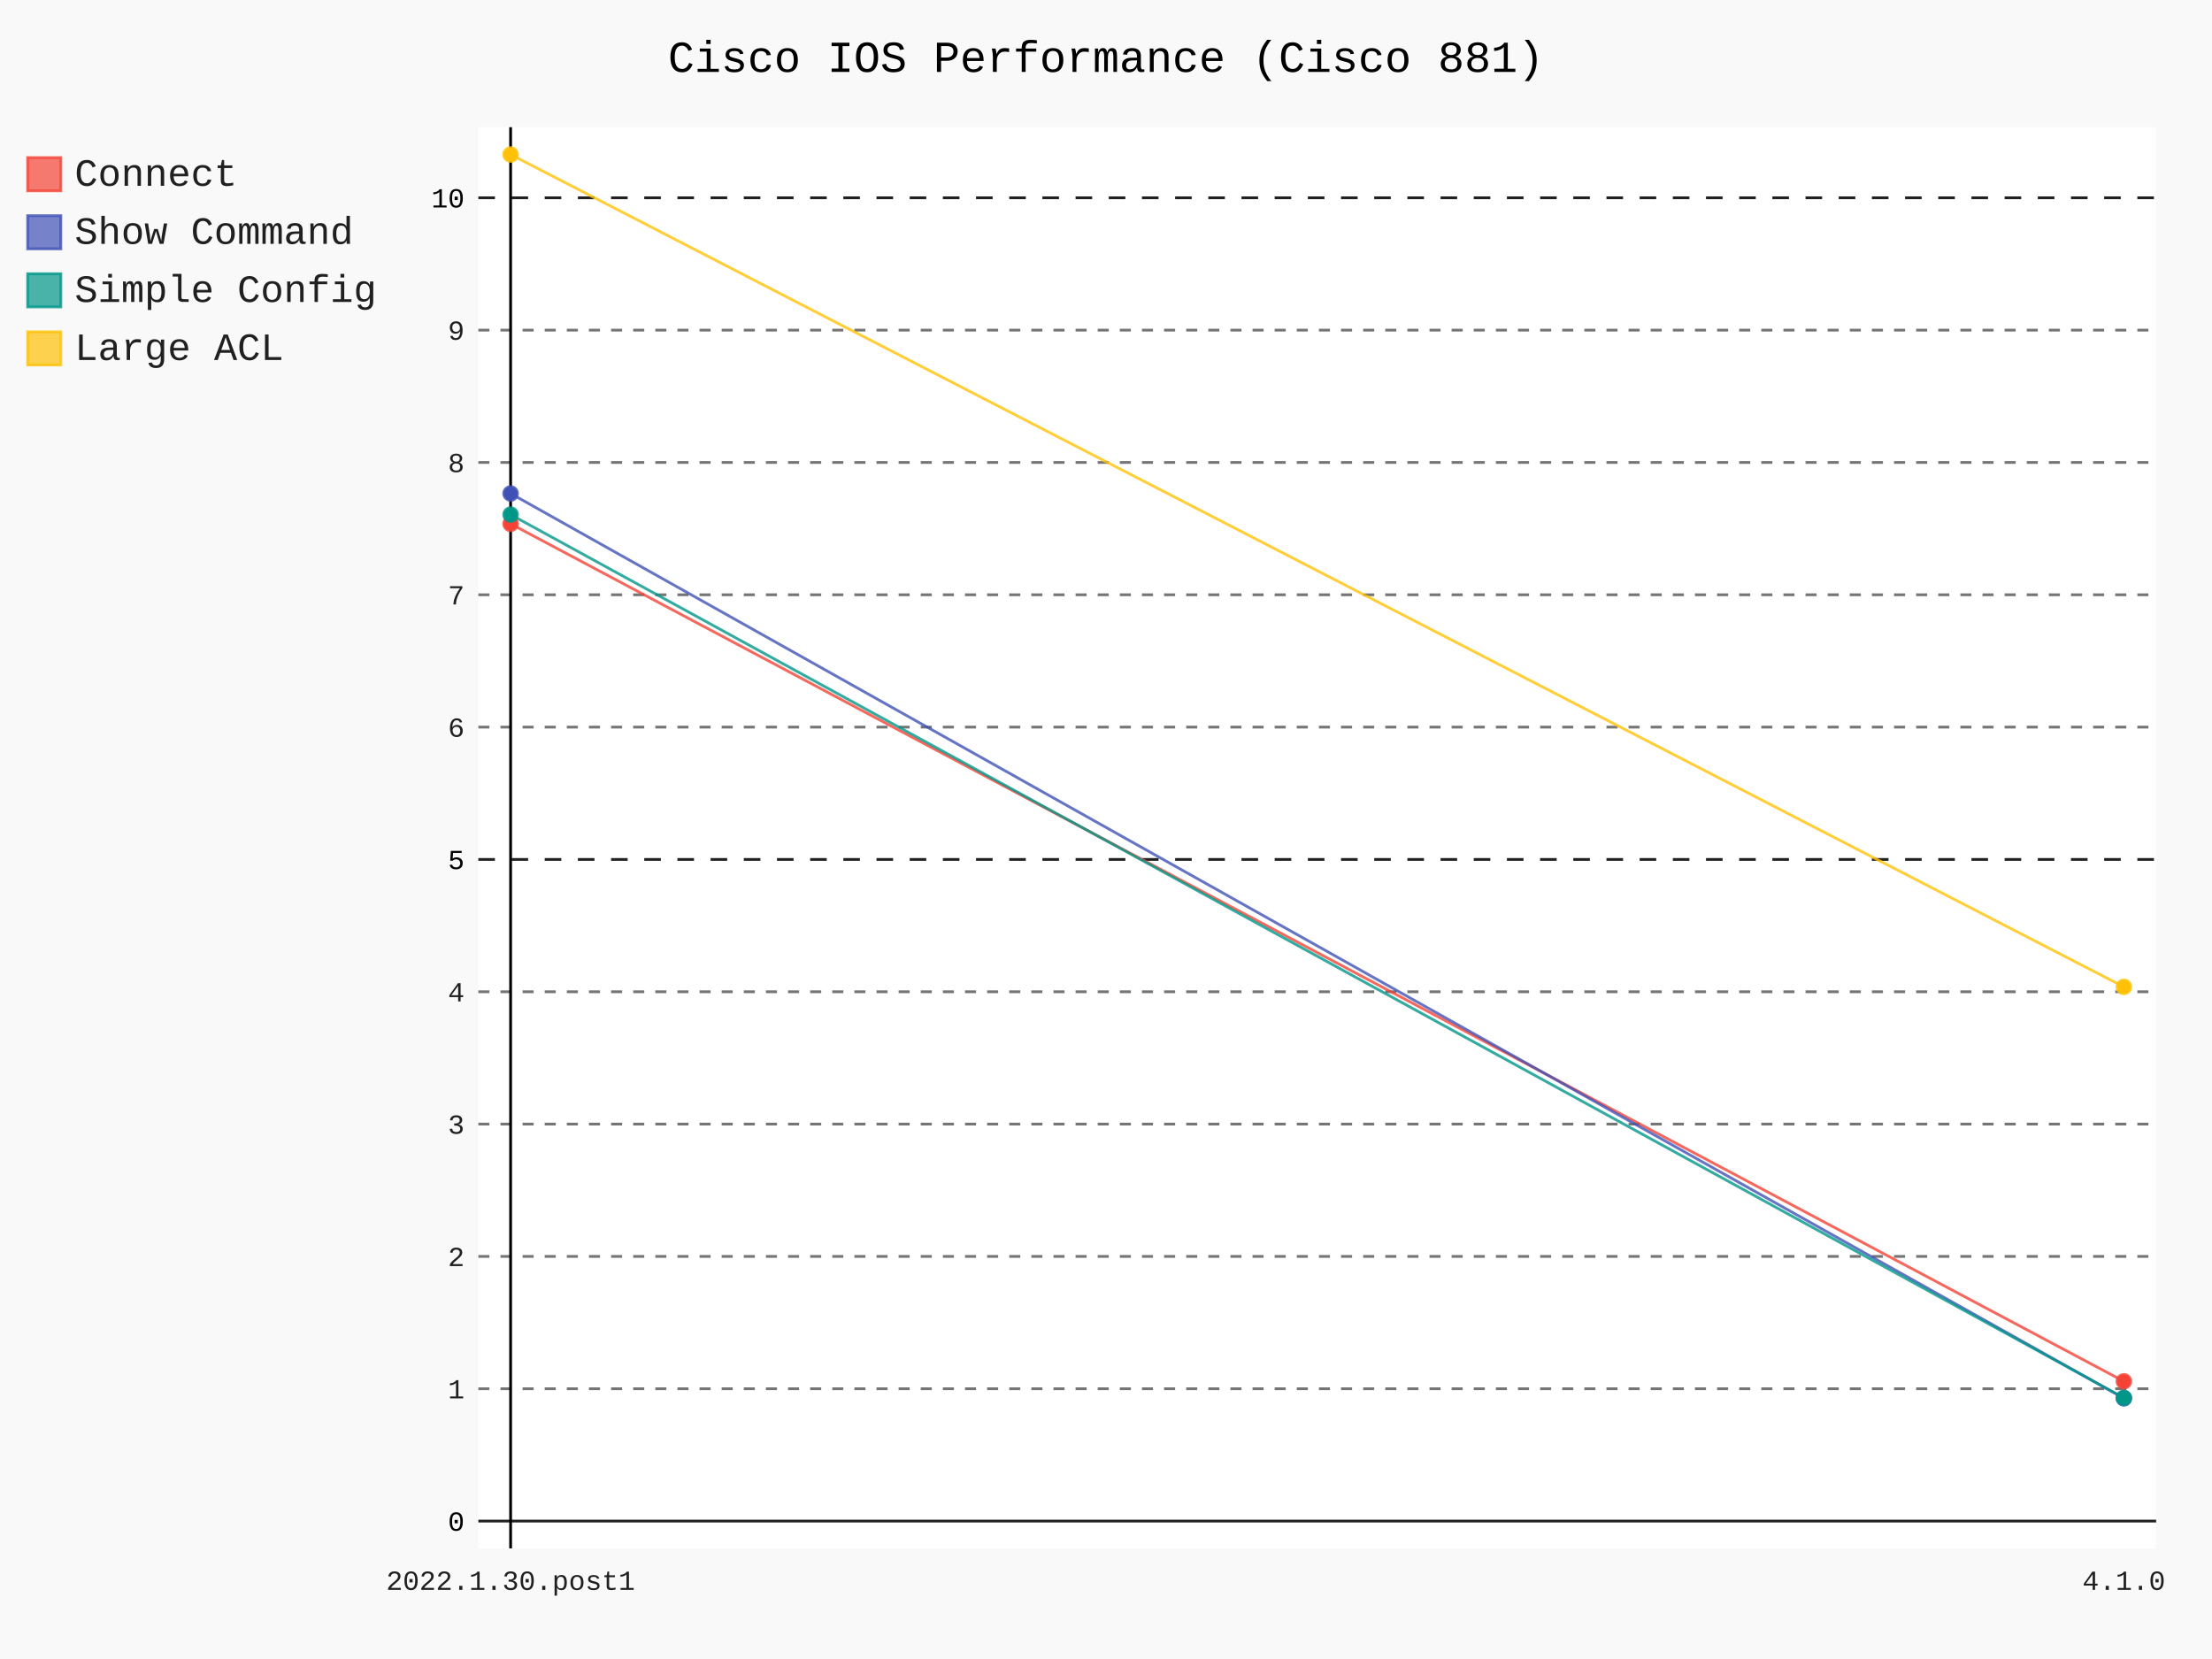
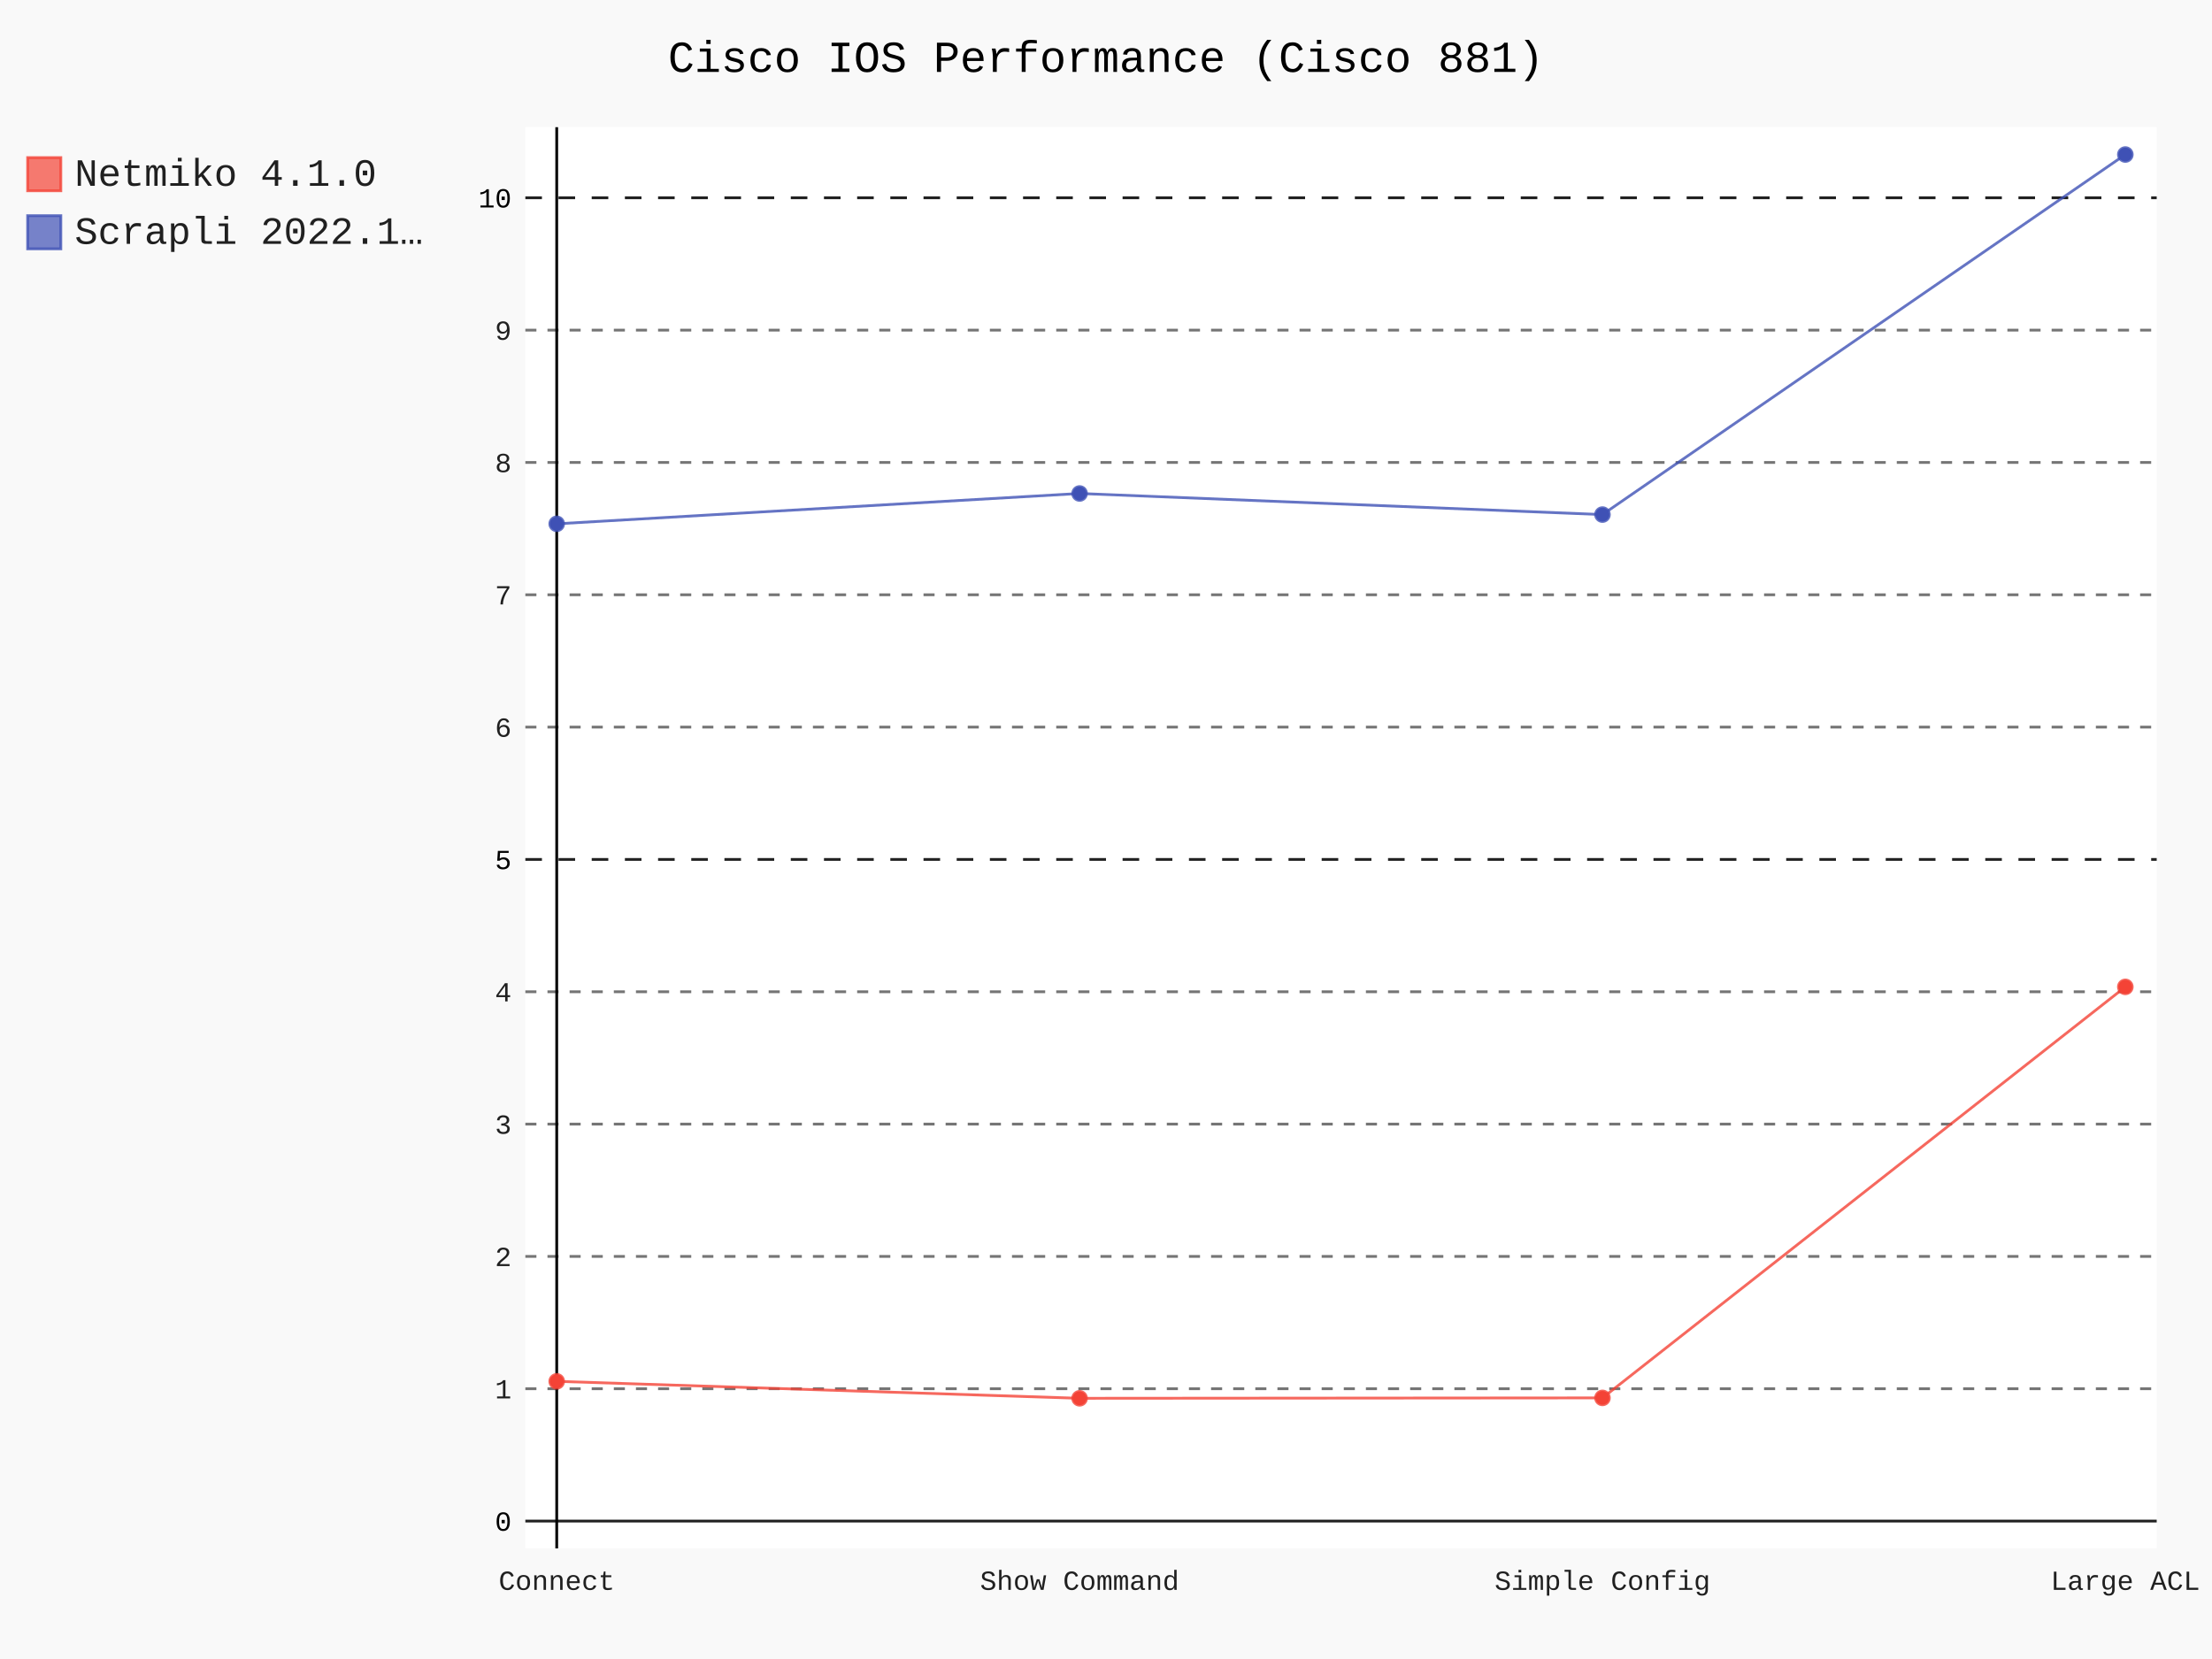
- <svg xmlns="http://www.w3.org/2000/svg" id="chart-91834514-e0a6-48e4-a22d-ee9a8cd3e4c1" class="pygal-chart" viewBox="0 0 800 600">
+ <svg xmlns="http://www.w3.org/2000/svg" id="chart-d3579c3d-8d09-41f0-b7ce-563fcf300c9e" class="pygal-chart" viewBox="0 0 800 600">
  <defs>
-     <style type="text/css">#chart-91834514-e0a6-48e4-a22d-ee9a8cd3e4c1{-webkit-user-select:none;-webkit-font-smoothing:antialiased;font-family:Consolas,"Liberation Mono",Menlo,Courier,monospace}#chart-91834514-e0a6-48e4-a22d-ee9a8cd3e4c1 .title{font-family:Consolas,"Liberation Mono",Menlo,Courier,monospace;font-size:16px}#chart-91834514-e0a6-48e4-a22d-ee9a8cd3e4c1 .legends .legend text{font-family:Consolas,"Liberation Mono",Menlo,Courier,monospace;font-size:14px}#chart-91834514-e0a6-48e4-a22d-ee9a8cd3e4c1 .axis text{font-family:Consolas,"Liberation Mono",Menlo,Courier,monospace;font-size:10px}#chart-91834514-e0a6-48e4-a22d-ee9a8cd3e4c1 .axis text.major{font-family:Consolas,"Liberation Mono",Menlo,Courier,monospace;font-size:10px}#chart-91834514-e0a6-48e4-a22d-ee9a8cd3e4c1 .text-overlay text.value{font-family:Consolas,"Liberation Mono",Menlo,Courier,monospace;font-size:16px}#chart-91834514-e0a6-48e4-a22d-ee9a8cd3e4c1 .text-overlay text.label{font-family:Consolas,"Liberation Mono",Menlo,Courier,monospace;font-size:10px}#chart-91834514-e0a6-48e4-a22d-ee9a8cd3e4c1 .tooltip{font-family:Consolas,"Liberation Mono",Menlo,Courier,monospace;font-size:14px}#chart-91834514-e0a6-48e4-a22d-ee9a8cd3e4c1 text.no_data{font-family:Consolas,"Liberation Mono",Menlo,Courier,monospace;font-size:64px}
- #chart-91834514-e0a6-48e4-a22d-ee9a8cd3e4c1{background-color:rgba(249,249,249,1)}#chart-91834514-e0a6-48e4-a22d-ee9a8cd3e4c1 path,#chart-91834514-e0a6-48e4-a22d-ee9a8cd3e4c1 line,#chart-91834514-e0a6-48e4-a22d-ee9a8cd3e4c1 rect,#chart-91834514-e0a6-48e4-a22d-ee9a8cd3e4c1 circle{-webkit-transition:150ms;-moz-transition:150ms;transition:150ms}#chart-91834514-e0a6-48e4-a22d-ee9a8cd3e4c1 .graph &gt; .background{fill:rgba(249,249,249,1)}#chart-91834514-e0a6-48e4-a22d-ee9a8cd3e4c1 .plot &gt; .background{fill:rgba(255,255,255,1)}#chart-91834514-e0a6-48e4-a22d-ee9a8cd3e4c1 .graph{fill:rgba(0,0,0,.87)}#chart-91834514-e0a6-48e4-a22d-ee9a8cd3e4c1 text.no_data{fill:rgba(0,0,0,1)}#chart-91834514-e0a6-48e4-a22d-ee9a8cd3e4c1 .title{fill:rgba(0,0,0,1)}#chart-91834514-e0a6-48e4-a22d-ee9a8cd3e4c1 .legends .legend text{fill:rgba(0,0,0,.87)}#chart-91834514-e0a6-48e4-a22d-ee9a8cd3e4c1 .legends .legend:hover text{fill:rgba(0,0,0,1)}#chart-91834514-e0a6-48e4-a22d-ee9a8cd3e4c1 .axis .line{stroke:rgba(0,0,0,1)}#chart-91834514-e0a6-48e4-a22d-ee9a8cd3e4c1 .axis .guide.line{stroke:rgba(0,0,0,.54)}#chart-91834514-e0a6-48e4-a22d-ee9a8cd3e4c1 .axis .major.line{stroke:rgba(0,0,0,.87)}#chart-91834514-e0a6-48e4-a22d-ee9a8cd3e4c1 .axis text.major{fill:rgba(0,0,0,1)}#chart-91834514-e0a6-48e4-a22d-ee9a8cd3e4c1 .axis.y .guides:hover .guide.line,#chart-91834514-e0a6-48e4-a22d-ee9a8cd3e4c1 .line-graph .axis.x .guides:hover .guide.line,#chart-91834514-e0a6-48e4-a22d-ee9a8cd3e4c1 .stackedline-graph .axis.x .guides:hover .guide.line,#chart-91834514-e0a6-48e4-a22d-ee9a8cd3e4c1 .xy-graph .axis.x .guides:hover .guide.line{stroke:rgba(0,0,0,1)}#chart-91834514-e0a6-48e4-a22d-ee9a8cd3e4c1 .axis .guides:hover text{fill:rgba(0,0,0,1)}#chart-91834514-e0a6-48e4-a22d-ee9a8cd3e4c1 .reactive{fill-opacity:.7;stroke-opacity:.8}#chart-91834514-e0a6-48e4-a22d-ee9a8cd3e4c1 .ci{stroke:rgba(0,0,0,.87)}#chart-91834514-e0a6-48e4-a22d-ee9a8cd3e4c1 .reactive.active,#chart-91834514-e0a6-48e4-a22d-ee9a8cd3e4c1 .active .reactive{fill-opacity:.8;stroke-opacity:.9;stroke-width:4}#chart-91834514-e0a6-48e4-a22d-ee9a8cd3e4c1 .ci .reactive.active{stroke-width:1.5}#chart-91834514-e0a6-48e4-a22d-ee9a8cd3e4c1 .series text{fill:rgba(0,0,0,1)}#chart-91834514-e0a6-48e4-a22d-ee9a8cd3e4c1 .tooltip rect{fill:rgba(255,255,255,1);stroke:rgba(0,0,0,1);-webkit-transition:opacity 150ms;-moz-transition:opacity 150ms;transition:opacity 150ms}#chart-91834514-e0a6-48e4-a22d-ee9a8cd3e4c1 .tooltip .label{fill:rgba(0,0,0,.87)}#chart-91834514-e0a6-48e4-a22d-ee9a8cd3e4c1 .tooltip .label{fill:rgba(0,0,0,.87)}#chart-91834514-e0a6-48e4-a22d-ee9a8cd3e4c1 .tooltip .legend{font-size:.8em;fill:rgba(0,0,0,.54)}#chart-91834514-e0a6-48e4-a22d-ee9a8cd3e4c1 .tooltip .x_label{font-size:.6em;fill:rgba(0,0,0,1)}#chart-91834514-e0a6-48e4-a22d-ee9a8cd3e4c1 .tooltip .xlink{font-size:.5em;text-decoration:underline}#chart-91834514-e0a6-48e4-a22d-ee9a8cd3e4c1 .tooltip .value{font-size:1.5em}#chart-91834514-e0a6-48e4-a22d-ee9a8cd3e4c1 .bound{font-size:.5em}#chart-91834514-e0a6-48e4-a22d-ee9a8cd3e4c1 .max-value{font-size:.75em;fill:rgba(0,0,0,.54)}#chart-91834514-e0a6-48e4-a22d-ee9a8cd3e4c1 .map-element{fill:rgba(255,255,255,1);stroke:rgba(0,0,0,.54) !important}#chart-91834514-e0a6-48e4-a22d-ee9a8cd3e4c1 .map-element .reactive{fill-opacity:inherit;stroke-opacity:inherit}#chart-91834514-e0a6-48e4-a22d-ee9a8cd3e4c1 .color-0,#chart-91834514-e0a6-48e4-a22d-ee9a8cd3e4c1 .color-0 a:visited{stroke:#F44336;fill:#F44336}#chart-91834514-e0a6-48e4-a22d-ee9a8cd3e4c1 .color-1,#chart-91834514-e0a6-48e4-a22d-ee9a8cd3e4c1 .color-1 a:visited{stroke:#3F51B5;fill:#3F51B5}#chart-91834514-e0a6-48e4-a22d-ee9a8cd3e4c1 .color-2,#chart-91834514-e0a6-48e4-a22d-ee9a8cd3e4c1 .color-2 a:visited{stroke:#009688;fill:#009688}#chart-91834514-e0a6-48e4-a22d-ee9a8cd3e4c1 .color-3,#chart-91834514-e0a6-48e4-a22d-ee9a8cd3e4c1 .color-3 a:visited{stroke:#FFC107;fill:#FFC107}#chart-91834514-e0a6-48e4-a22d-ee9a8cd3e4c1 .text-overlay .color-0 text{fill:black}#chart-91834514-e0a6-48e4-a22d-ee9a8cd3e4c1 .text-overlay .color-1 text{fill:black}#chart-91834514-e0a6-48e4-a22d-ee9a8cd3e4c1 .text-overlay .color-2 text{fill:black}#chart-91834514-e0a6-48e4-a22d-ee9a8cd3e4c1 .text-overlay .color-3 text{fill:black}
- #chart-91834514-e0a6-48e4-a22d-ee9a8cd3e4c1 text.no_data{text-anchor:middle}#chart-91834514-e0a6-48e4-a22d-ee9a8cd3e4c1 .guide.line{fill:none}#chart-91834514-e0a6-48e4-a22d-ee9a8cd3e4c1 .centered{text-anchor:middle}#chart-91834514-e0a6-48e4-a22d-ee9a8cd3e4c1 .title{text-anchor:middle}#chart-91834514-e0a6-48e4-a22d-ee9a8cd3e4c1 .legends .legend text{fill-opacity:1}#chart-91834514-e0a6-48e4-a22d-ee9a8cd3e4c1 .axis.x text{text-anchor:middle}#chart-91834514-e0a6-48e4-a22d-ee9a8cd3e4c1 .axis.x:not(.web) text[transform]{text-anchor:start}#chart-91834514-e0a6-48e4-a22d-ee9a8cd3e4c1 .axis.x:not(.web) text[transform].backwards{text-anchor:end}#chart-91834514-e0a6-48e4-a22d-ee9a8cd3e4c1 .axis.y text{text-anchor:end}#chart-91834514-e0a6-48e4-a22d-ee9a8cd3e4c1 .axis.y text[transform].backwards{text-anchor:start}#chart-91834514-e0a6-48e4-a22d-ee9a8cd3e4c1 .axis.y2 text{text-anchor:start}#chart-91834514-e0a6-48e4-a22d-ee9a8cd3e4c1 .axis.y2 text[transform].backwards{text-anchor:end}#chart-91834514-e0a6-48e4-a22d-ee9a8cd3e4c1 .axis .guide.line{stroke-dasharray:4,4}#chart-91834514-e0a6-48e4-a22d-ee9a8cd3e4c1 .axis .major.guide.line{stroke-dasharray:6,6}#chart-91834514-e0a6-48e4-a22d-ee9a8cd3e4c1 .horizontal .axis.y .guide.line,#chart-91834514-e0a6-48e4-a22d-ee9a8cd3e4c1 .horizontal .axis.y2 .guide.line,#chart-91834514-e0a6-48e4-a22d-ee9a8cd3e4c1 .vertical .axis.x .guide.line{opacity:0}#chart-91834514-e0a6-48e4-a22d-ee9a8cd3e4c1 .horizontal .axis.always_show .guide.line,#chart-91834514-e0a6-48e4-a22d-ee9a8cd3e4c1 .vertical .axis.always_show .guide.line{opacity:1 !important}#chart-91834514-e0a6-48e4-a22d-ee9a8cd3e4c1 .axis.y .guides:hover .guide.line,#chart-91834514-e0a6-48e4-a22d-ee9a8cd3e4c1 .axis.y2 .guides:hover .guide.line,#chart-91834514-e0a6-48e4-a22d-ee9a8cd3e4c1 .axis.x .guides:hover .guide.line{opacity:1}#chart-91834514-e0a6-48e4-a22d-ee9a8cd3e4c1 .axis .guides:hover text{opacity:1}#chart-91834514-e0a6-48e4-a22d-ee9a8cd3e4c1 .nofill{fill:none}#chart-91834514-e0a6-48e4-a22d-ee9a8cd3e4c1 .subtle-fill{fill-opacity:.2}#chart-91834514-e0a6-48e4-a22d-ee9a8cd3e4c1 .dot{stroke-width:1px;fill-opacity:1}#chart-91834514-e0a6-48e4-a22d-ee9a8cd3e4c1 .dot.active{stroke-width:5px}#chart-91834514-e0a6-48e4-a22d-ee9a8cd3e4c1 .dot.negative{fill:transparent}#chart-91834514-e0a6-48e4-a22d-ee9a8cd3e4c1 text,#chart-91834514-e0a6-48e4-a22d-ee9a8cd3e4c1 tspan{stroke:none !important}#chart-91834514-e0a6-48e4-a22d-ee9a8cd3e4c1 .series text.active{opacity:1}#chart-91834514-e0a6-48e4-a22d-ee9a8cd3e4c1 .tooltip rect{fill-opacity:.95;stroke-width:.5}#chart-91834514-e0a6-48e4-a22d-ee9a8cd3e4c1 .tooltip text{fill-opacity:1}#chart-91834514-e0a6-48e4-a22d-ee9a8cd3e4c1 .showable{visibility:hidden}#chart-91834514-e0a6-48e4-a22d-ee9a8cd3e4c1 .showable.shown{visibility:visible}#chart-91834514-e0a6-48e4-a22d-ee9a8cd3e4c1 .gauge-background{fill:rgba(229,229,229,1);stroke:none}#chart-91834514-e0a6-48e4-a22d-ee9a8cd3e4c1 .bg-lines{stroke:rgba(249,249,249,1);stroke-width:2px}</style>
+     <style type="text/css">#chart-d3579c3d-8d09-41f0-b7ce-563fcf300c9e{-webkit-user-select:none;-webkit-font-smoothing:antialiased;font-family:Consolas,"Liberation Mono",Menlo,Courier,monospace}#chart-d3579c3d-8d09-41f0-b7ce-563fcf300c9e .title{font-family:Consolas,"Liberation Mono",Menlo,Courier,monospace;font-size:16px}#chart-d3579c3d-8d09-41f0-b7ce-563fcf300c9e .legends .legend text{font-family:Consolas,"Liberation Mono",Menlo,Courier,monospace;font-size:14px}#chart-d3579c3d-8d09-41f0-b7ce-563fcf300c9e .axis text{font-family:Consolas,"Liberation Mono",Menlo,Courier,monospace;font-size:10px}#chart-d3579c3d-8d09-41f0-b7ce-563fcf300c9e .axis text.major{font-family:Consolas,"Liberation Mono",Menlo,Courier,monospace;font-size:10px}#chart-d3579c3d-8d09-41f0-b7ce-563fcf300c9e .text-overlay text.value{font-family:Consolas,"Liberation Mono",Menlo,Courier,monospace;font-size:16px}#chart-d3579c3d-8d09-41f0-b7ce-563fcf300c9e .text-overlay text.label{font-family:Consolas,"Liberation Mono",Menlo,Courier,monospace;font-size:10px}#chart-d3579c3d-8d09-41f0-b7ce-563fcf300c9e .tooltip{font-family:Consolas,"Liberation Mono",Menlo,Courier,monospace;font-size:14px}#chart-d3579c3d-8d09-41f0-b7ce-563fcf300c9e text.no_data{font-family:Consolas,"Liberation Mono",Menlo,Courier,monospace;font-size:64px}
+ #chart-d3579c3d-8d09-41f0-b7ce-563fcf300c9e{background-color:rgba(249,249,249,1)}#chart-d3579c3d-8d09-41f0-b7ce-563fcf300c9e path,#chart-d3579c3d-8d09-41f0-b7ce-563fcf300c9e line,#chart-d3579c3d-8d09-41f0-b7ce-563fcf300c9e rect,#chart-d3579c3d-8d09-41f0-b7ce-563fcf300c9e circle{-webkit-transition:150ms;-moz-transition:150ms;transition:150ms}#chart-d3579c3d-8d09-41f0-b7ce-563fcf300c9e .graph &gt; .background{fill:rgba(249,249,249,1)}#chart-d3579c3d-8d09-41f0-b7ce-563fcf300c9e .plot &gt; .background{fill:rgba(255,255,255,1)}#chart-d3579c3d-8d09-41f0-b7ce-563fcf300c9e .graph{fill:rgba(0,0,0,.87)}#chart-d3579c3d-8d09-41f0-b7ce-563fcf300c9e text.no_data{fill:rgba(0,0,0,1)}#chart-d3579c3d-8d09-41f0-b7ce-563fcf300c9e .title{fill:rgba(0,0,0,1)}#chart-d3579c3d-8d09-41f0-b7ce-563fcf300c9e .legends .legend text{fill:rgba(0,0,0,.87)}#chart-d3579c3d-8d09-41f0-b7ce-563fcf300c9e .legends .legend:hover text{fill:rgba(0,0,0,1)}#chart-d3579c3d-8d09-41f0-b7ce-563fcf300c9e .axis .line{stroke:rgba(0,0,0,1)}#chart-d3579c3d-8d09-41f0-b7ce-563fcf300c9e .axis .guide.line{stroke:rgba(0,0,0,.54)}#chart-d3579c3d-8d09-41f0-b7ce-563fcf300c9e .axis .major.line{stroke:rgba(0,0,0,.87)}#chart-d3579c3d-8d09-41f0-b7ce-563fcf300c9e .axis text.major{fill:rgba(0,0,0,1)}#chart-d3579c3d-8d09-41f0-b7ce-563fcf300c9e .axis.y .guides:hover .guide.line,#chart-d3579c3d-8d09-41f0-b7ce-563fcf300c9e .line-graph .axis.x .guides:hover .guide.line,#chart-d3579c3d-8d09-41f0-b7ce-563fcf300c9e .stackedline-graph .axis.x .guides:hover .guide.line,#chart-d3579c3d-8d09-41f0-b7ce-563fcf300c9e .xy-graph .axis.x .guides:hover .guide.line{stroke:rgba(0,0,0,1)}#chart-d3579c3d-8d09-41f0-b7ce-563fcf300c9e .axis .guides:hover text{fill:rgba(0,0,0,1)}#chart-d3579c3d-8d09-41f0-b7ce-563fcf300c9e .reactive{fill-opacity:.7;stroke-opacity:.8}#chart-d3579c3d-8d09-41f0-b7ce-563fcf300c9e .ci{stroke:rgba(0,0,0,.87)}#chart-d3579c3d-8d09-41f0-b7ce-563fcf300c9e .reactive.active,#chart-d3579c3d-8d09-41f0-b7ce-563fcf300c9e .active .reactive{fill-opacity:.8;stroke-opacity:.9;stroke-width:4}#chart-d3579c3d-8d09-41f0-b7ce-563fcf300c9e .ci .reactive.active{stroke-width:1.5}#chart-d3579c3d-8d09-41f0-b7ce-563fcf300c9e .series text{fill:rgba(0,0,0,1)}#chart-d3579c3d-8d09-41f0-b7ce-563fcf300c9e .tooltip rect{fill:rgba(255,255,255,1);stroke:rgba(0,0,0,1);-webkit-transition:opacity 150ms;-moz-transition:opacity 150ms;transition:opacity 150ms}#chart-d3579c3d-8d09-41f0-b7ce-563fcf300c9e .tooltip .label{fill:rgba(0,0,0,.87)}#chart-d3579c3d-8d09-41f0-b7ce-563fcf300c9e .tooltip .label{fill:rgba(0,0,0,.87)}#chart-d3579c3d-8d09-41f0-b7ce-563fcf300c9e .tooltip .legend{font-size:.8em;fill:rgba(0,0,0,.54)}#chart-d3579c3d-8d09-41f0-b7ce-563fcf300c9e .tooltip .x_label{font-size:.6em;fill:rgba(0,0,0,1)}#chart-d3579c3d-8d09-41f0-b7ce-563fcf300c9e .tooltip .xlink{font-size:.5em;text-decoration:underline}#chart-d3579c3d-8d09-41f0-b7ce-563fcf300c9e .tooltip .value{font-size:1.5em}#chart-d3579c3d-8d09-41f0-b7ce-563fcf300c9e .bound{font-size:.5em}#chart-d3579c3d-8d09-41f0-b7ce-563fcf300c9e .max-value{font-size:.75em;fill:rgba(0,0,0,.54)}#chart-d3579c3d-8d09-41f0-b7ce-563fcf300c9e .map-element{fill:rgba(255,255,255,1);stroke:rgba(0,0,0,.54) !important}#chart-d3579c3d-8d09-41f0-b7ce-563fcf300c9e .map-element .reactive{fill-opacity:inherit;stroke-opacity:inherit}#chart-d3579c3d-8d09-41f0-b7ce-563fcf300c9e .color-0,#chart-d3579c3d-8d09-41f0-b7ce-563fcf300c9e .color-0 a:visited{stroke:#F44336;fill:#F44336}#chart-d3579c3d-8d09-41f0-b7ce-563fcf300c9e .color-1,#chart-d3579c3d-8d09-41f0-b7ce-563fcf300c9e .color-1 a:visited{stroke:#3F51B5;fill:#3F51B5}#chart-d3579c3d-8d09-41f0-b7ce-563fcf300c9e .text-overlay .color-0 text{fill:black}#chart-d3579c3d-8d09-41f0-b7ce-563fcf300c9e .text-overlay .color-1 text{fill:black}
+ #chart-d3579c3d-8d09-41f0-b7ce-563fcf300c9e text.no_data{text-anchor:middle}#chart-d3579c3d-8d09-41f0-b7ce-563fcf300c9e .guide.line{fill:none}#chart-d3579c3d-8d09-41f0-b7ce-563fcf300c9e .centered{text-anchor:middle}#chart-d3579c3d-8d09-41f0-b7ce-563fcf300c9e .title{text-anchor:middle}#chart-d3579c3d-8d09-41f0-b7ce-563fcf300c9e .legends .legend text{fill-opacity:1}#chart-d3579c3d-8d09-41f0-b7ce-563fcf300c9e .axis.x text{text-anchor:middle}#chart-d3579c3d-8d09-41f0-b7ce-563fcf300c9e .axis.x:not(.web) text[transform]{text-anchor:start}#chart-d3579c3d-8d09-41f0-b7ce-563fcf300c9e .axis.x:not(.web) text[transform].backwards{text-anchor:end}#chart-d3579c3d-8d09-41f0-b7ce-563fcf300c9e .axis.y text{text-anchor:end}#chart-d3579c3d-8d09-41f0-b7ce-563fcf300c9e .axis.y text[transform].backwards{text-anchor:start}#chart-d3579c3d-8d09-41f0-b7ce-563fcf300c9e .axis.y2 text{text-anchor:start}#chart-d3579c3d-8d09-41f0-b7ce-563fcf300c9e .axis.y2 text[transform].backwards{text-anchor:end}#chart-d3579c3d-8d09-41f0-b7ce-563fcf300c9e .axis .guide.line{stroke-dasharray:4,4}#chart-d3579c3d-8d09-41f0-b7ce-563fcf300c9e .axis .major.guide.line{stroke-dasharray:6,6}#chart-d3579c3d-8d09-41f0-b7ce-563fcf300c9e .horizontal .axis.y .guide.line,#chart-d3579c3d-8d09-41f0-b7ce-563fcf300c9e .horizontal .axis.y2 .guide.line,#chart-d3579c3d-8d09-41f0-b7ce-563fcf300c9e .vertical .axis.x .guide.line{opacity:0}#chart-d3579c3d-8d09-41f0-b7ce-563fcf300c9e .horizontal .axis.always_show .guide.line,#chart-d3579c3d-8d09-41f0-b7ce-563fcf300c9e .vertical .axis.always_show .guide.line{opacity:1 !important}#chart-d3579c3d-8d09-41f0-b7ce-563fcf300c9e .axis.y .guides:hover .guide.line,#chart-d3579c3d-8d09-41f0-b7ce-563fcf300c9e .axis.y2 .guides:hover .guide.line,#chart-d3579c3d-8d09-41f0-b7ce-563fcf300c9e .axis.x .guides:hover .guide.line{opacity:1}#chart-d3579c3d-8d09-41f0-b7ce-563fcf300c9e .axis .guides:hover text{opacity:1}#chart-d3579c3d-8d09-41f0-b7ce-563fcf300c9e .nofill{fill:none}#chart-d3579c3d-8d09-41f0-b7ce-563fcf300c9e .subtle-fill{fill-opacity:.2}#chart-d3579c3d-8d09-41f0-b7ce-563fcf300c9e .dot{stroke-width:1px;fill-opacity:1}#chart-d3579c3d-8d09-41f0-b7ce-563fcf300c9e .dot.active{stroke-width:5px}#chart-d3579c3d-8d09-41f0-b7ce-563fcf300c9e .dot.negative{fill:transparent}#chart-d3579c3d-8d09-41f0-b7ce-563fcf300c9e text,#chart-d3579c3d-8d09-41f0-b7ce-563fcf300c9e tspan{stroke:none !important}#chart-d3579c3d-8d09-41f0-b7ce-563fcf300c9e .series text.active{opacity:1}#chart-d3579c3d-8d09-41f0-b7ce-563fcf300c9e .tooltip rect{fill-opacity:.95;stroke-width:.5}#chart-d3579c3d-8d09-41f0-b7ce-563fcf300c9e .tooltip text{fill-opacity:1}#chart-d3579c3d-8d09-41f0-b7ce-563fcf300c9e .showable{visibility:hidden}#chart-d3579c3d-8d09-41f0-b7ce-563fcf300c9e .showable.shown{visibility:visible}#chart-d3579c3d-8d09-41f0-b7ce-563fcf300c9e .gauge-background{fill:rgba(229,229,229,1);stroke:none}#chart-d3579c3d-8d09-41f0-b7ce-563fcf300c9e .bg-lines{stroke:rgba(249,249,249,1);stroke-width:2px}</style>
  </defs>
  <g class="graph line-graph vertical">
    <rect x="0" y="0" width="800" height="600" class="background" />
-     <g transform="translate(173, 46)" class="plot">
-       <rect x="0" y="0" width="606.8" height="514" class="background" />
+     <g transform="translate(190, 46)" class="plot">
+       <rect x="0" y="0" width="590.0" height="514" class="background" />
      <g class="axis y always_show">
        <g class="guides">
-           <path d="M0 504.115 h606.8" class="axis major line" />
+           <path d="M0 504.115 h590" class="axis major line" />
          <text x="-5" y="507.615" class="major">0</text>
        </g>
        <g class="guides">
-           <path d="M0 456.258 h606.8" class="guide line" />
+           <path d="M0 456.258 h590" class="guide line" />
          <text x="-5" y="459.758" class="">1</text>
        </g>
        <g class="guides">
-           <path d="M0 408.4 h606.8" class="guide line" />
+           <path d="M0 408.4 h590" class="guide line" />
          <text x="-5" y="411.9" class="">2</text>
        </g>
        <g class="guides">
-           <path d="M0 360.542 h606.8" class="guide line" />
+           <path d="M0 360.542 h590" class="guide line" />
          <text x="-5" y="364.042" class="">3</text>
        </g>
        <g class="guides">
-           <path d="M0 312.684 h606.8" class="guide line" />
+           <path d="M0 312.684 h590" class="guide line" />
          <text x="-5" y="316.184" class="">4</text>
        </g>
        <g class="guides">
-           <path d="M0 264.827 h606.8" class="major guide line" />
+           <path d="M0 264.827 h590" class="major guide line" />
          <text x="-5" y="268.327" class="major">5</text>
        </g>
        <g class="guides">
-           <path d="M0 216.969 h606.8" class="guide line" />
+           <path d="M0 216.969 h590" class="guide line" />
          <text x="-5" y="220.469" class="">6</text>
        </g>
        <g class="guides">
-           <path d="M0 169.111 h606.8" class="guide line" />
+           <path d="M0 169.111 h590" class="guide line" />
          <text x="-5" y="172.611" class="">7</text>
        </g>
        <g class="guides">
-           <path d="M0 121.253 h606.8" class="guide line" />
+           <path d="M0 121.253 h590" class="guide line" />
          <text x="-5" y="124.753" class="">8</text>
        </g>
        <g class="guides">
-           <path d="M0 73.396 h606.8" class="guide line" />
+           <path d="M0 73.396 h590" class="guide line" />
          <text x="-5" y="76.896" class="">9</text>
        </g>
        <g class="guides">
-           <path d="M0 25.538 h606.8" class="major guide line" />
+           <path d="M0 25.538 h590" class="major guide line" />
          <text x="-5" y="29.038" class="major">10</text>
        </g>
      </g>
      <g class="axis x">
        <g class="guides">
-           <path d="M11.669 0 v514" class="line" />
-           <text x="11.669" y="529.0" class="">2022.1.30.post1</text>
+           <path d="M11.346 0 v514" class="line" />
+           <text x="11.346" y="529.0" class="">Connect</text>
        </g>
        <g class="guides">
-           <path d="M595.131 0 v514" class="guide line" />
-           <text x="595.131" y="529.0" class="">4.1.0</text>
+           <path d="M200.449 0 v514" class="guide line" />
+           <text x="200.449" y="529.0" class="">Show Command</text>
+         </g>
+         <g class="guides">
+           <path d="M389.551 0 v514" class="guide line" />
+           <text x="389.551" y="529.0" class="">Simple Config</text>
+         </g>
+         <g class="guides">
+           <path d="M578.654 0 v514" class="guide line" />
+           <text x="578.654" y="529.0" class="">Large ACL</text>
        </g>
      </g>
      <g class="series serie-0 color-0">
-         <path d="M11.669 143.441 L595.131 453.582" class="line reactive nofill" />
+         <path d="M11.346 453.582 L200.449 459.712 389.551 459.567 578.654 310.916" class="line reactive nofill" />
      </g>
      <g class="series serie-1 color-1">
-         <path d="M11.669 132.474 L595.131 459.712" class="line reactive nofill" />
-       </g>
-       <g class="series serie-2 color-2">
-         <path d="M11.669 140.107 L595.131 459.567" class="line reactive nofill" />
-       </g>
-       <g class="series serie-3 color-3">
-         <path d="M11.669 9.885 L595.131 310.916" class="line reactive nofill" />
+         <path d="M11.346 143.441 L200.449 132.474 389.551 140.107 578.654 9.885" class="line reactive nofill" />
      </g>
    </g>
    <g class="titles">
      <text x="400.0" y="26" class="title plot_title">Cisco IOS Performance (Cisco 881)</text>
    </g>
-     <g transform="translate(173, 46)" class="plot overlay">
+     <g transform="translate(190, 46)" class="plot overlay">
      <g class="series serie-0 color-0">
        <g class="dots">
-           <circle cx="11.669" cy="143.441" r="2.5" class="dot reactive tooltip-trigger" />
+           <circle cx="11.346" cy="453.582" r="2.5" class="dot reactive tooltip-trigger" />
        </g>
        <g class="dots">
-           <circle cx="595.131" cy="453.582" r="2.5" class="dot reactive tooltip-trigger" />
+           <circle cx="200.449" cy="459.712" r="2.5" class="dot reactive tooltip-trigger" />
+         </g>
+         <g class="dots">
+           <circle cx="389.551" cy="459.567" r="2.5" class="dot reactive tooltip-trigger" />
+         </g>
+         <g class="dots">
+           <circle cx="578.654" cy="310.916" r="2.5" class="dot reactive tooltip-trigger" />
        </g>
      </g>
      <g class="series serie-1 color-1">
        <g class="dots">
-           <circle cx="11.669" cy="132.474" r="2.5" class="dot reactive tooltip-trigger" />
+           <circle cx="11.346" cy="143.441" r="2.5" class="dot reactive tooltip-trigger" />
        </g>
        <g class="dots">
-           <circle cx="595.131" cy="459.712" r="2.5" class="dot reactive tooltip-trigger" />
-         </g>
-       </g>
-       <g class="series serie-2 color-2">
-         <g class="dots">
-           <circle cx="11.669" cy="140.107" r="2.5" class="dot reactive tooltip-trigger" />
+           <circle cx="200.449" cy="132.474" r="2.5" class="dot reactive tooltip-trigger" />
        </g>
        <g class="dots">
-           <circle cx="595.131" cy="459.567" r="2.5" class="dot reactive tooltip-trigger" />
-         </g>
-       </g>
-       <g class="series serie-3 color-3">
-         <g class="dots">
-           <circle cx="11.669" cy="9.885" r="2.5" class="dot reactive tooltip-trigger" />
+           <circle cx="389.551" cy="140.107" r="2.5" class="dot reactive tooltip-trigger" />
        </g>
        <g class="dots">
-           <circle cx="595.131" cy="310.916" r="2.5" class="dot reactive tooltip-trigger" />
+           <circle cx="578.654" cy="9.885" r="2.5" class="dot reactive tooltip-trigger" />
        </g>
      </g>
    </g>
-     <g transform="translate(173, 46)" class="plot text-overlay">
+     <g transform="translate(190, 46)" class="plot text-overlay">
      <g class="series serie-0 color-0" />
      <g class="series serie-1 color-1" />
-       <g class="series serie-2 color-2" />
-       <g class="series serie-3 color-3" />
    </g>
-     <g transform="translate(173, 46)" class="plot tooltip-overlay">
+     <g transform="translate(190, 46)" class="plot tooltip-overlay">
      <g transform="translate(0 0)" style="opacity: 0" class="tooltip">
        <rect rx="0" ry="0" width="0" height="0" class="tooltip-box" />
        <g class="text" />
      </g>
    </g>
    <g transform="translate(10, 56)" class="legends">
      <g id="activate-serie-0" class="legend reactive activate-serie">
        <rect x="0.0" y="1.0" width="12" height="12" class="color-0 reactive" />
-         <text x="17.0" y="11.2">Connect</text>
+         <text x="17.0" y="11.2">Netmiko 4.1.0</text>
      </g>
      <g id="activate-serie-1" class="legend reactive activate-serie">
        <rect x="0.0" y="22.0" width="12" height="12" class="color-1 reactive" />
-         <text x="17.0" y="32.2">Show Command</text>
-       </g>
-       <g id="activate-serie-2" class="legend reactive activate-serie">
-         <rect x="0.0" y="43.0" width="12" height="12" class="color-2 reactive" />
-         <text x="17.0" y="53.2">Simple Config</text>
-       </g>
-       <g id="activate-serie-3" class="legend reactive activate-serie">
-         <rect x="0.0" y="64.0" width="12" height="12" class="color-3 reactive" />
-         <text x="17.0" y="74.2">Large ACL</text>
+         <text x="17.0" y="32.2">Scrapli 2022.1…</text>
      </g>
    </g>
    <g transform="translate(790, 56)" class="legends" />
  </g>
</svg>
